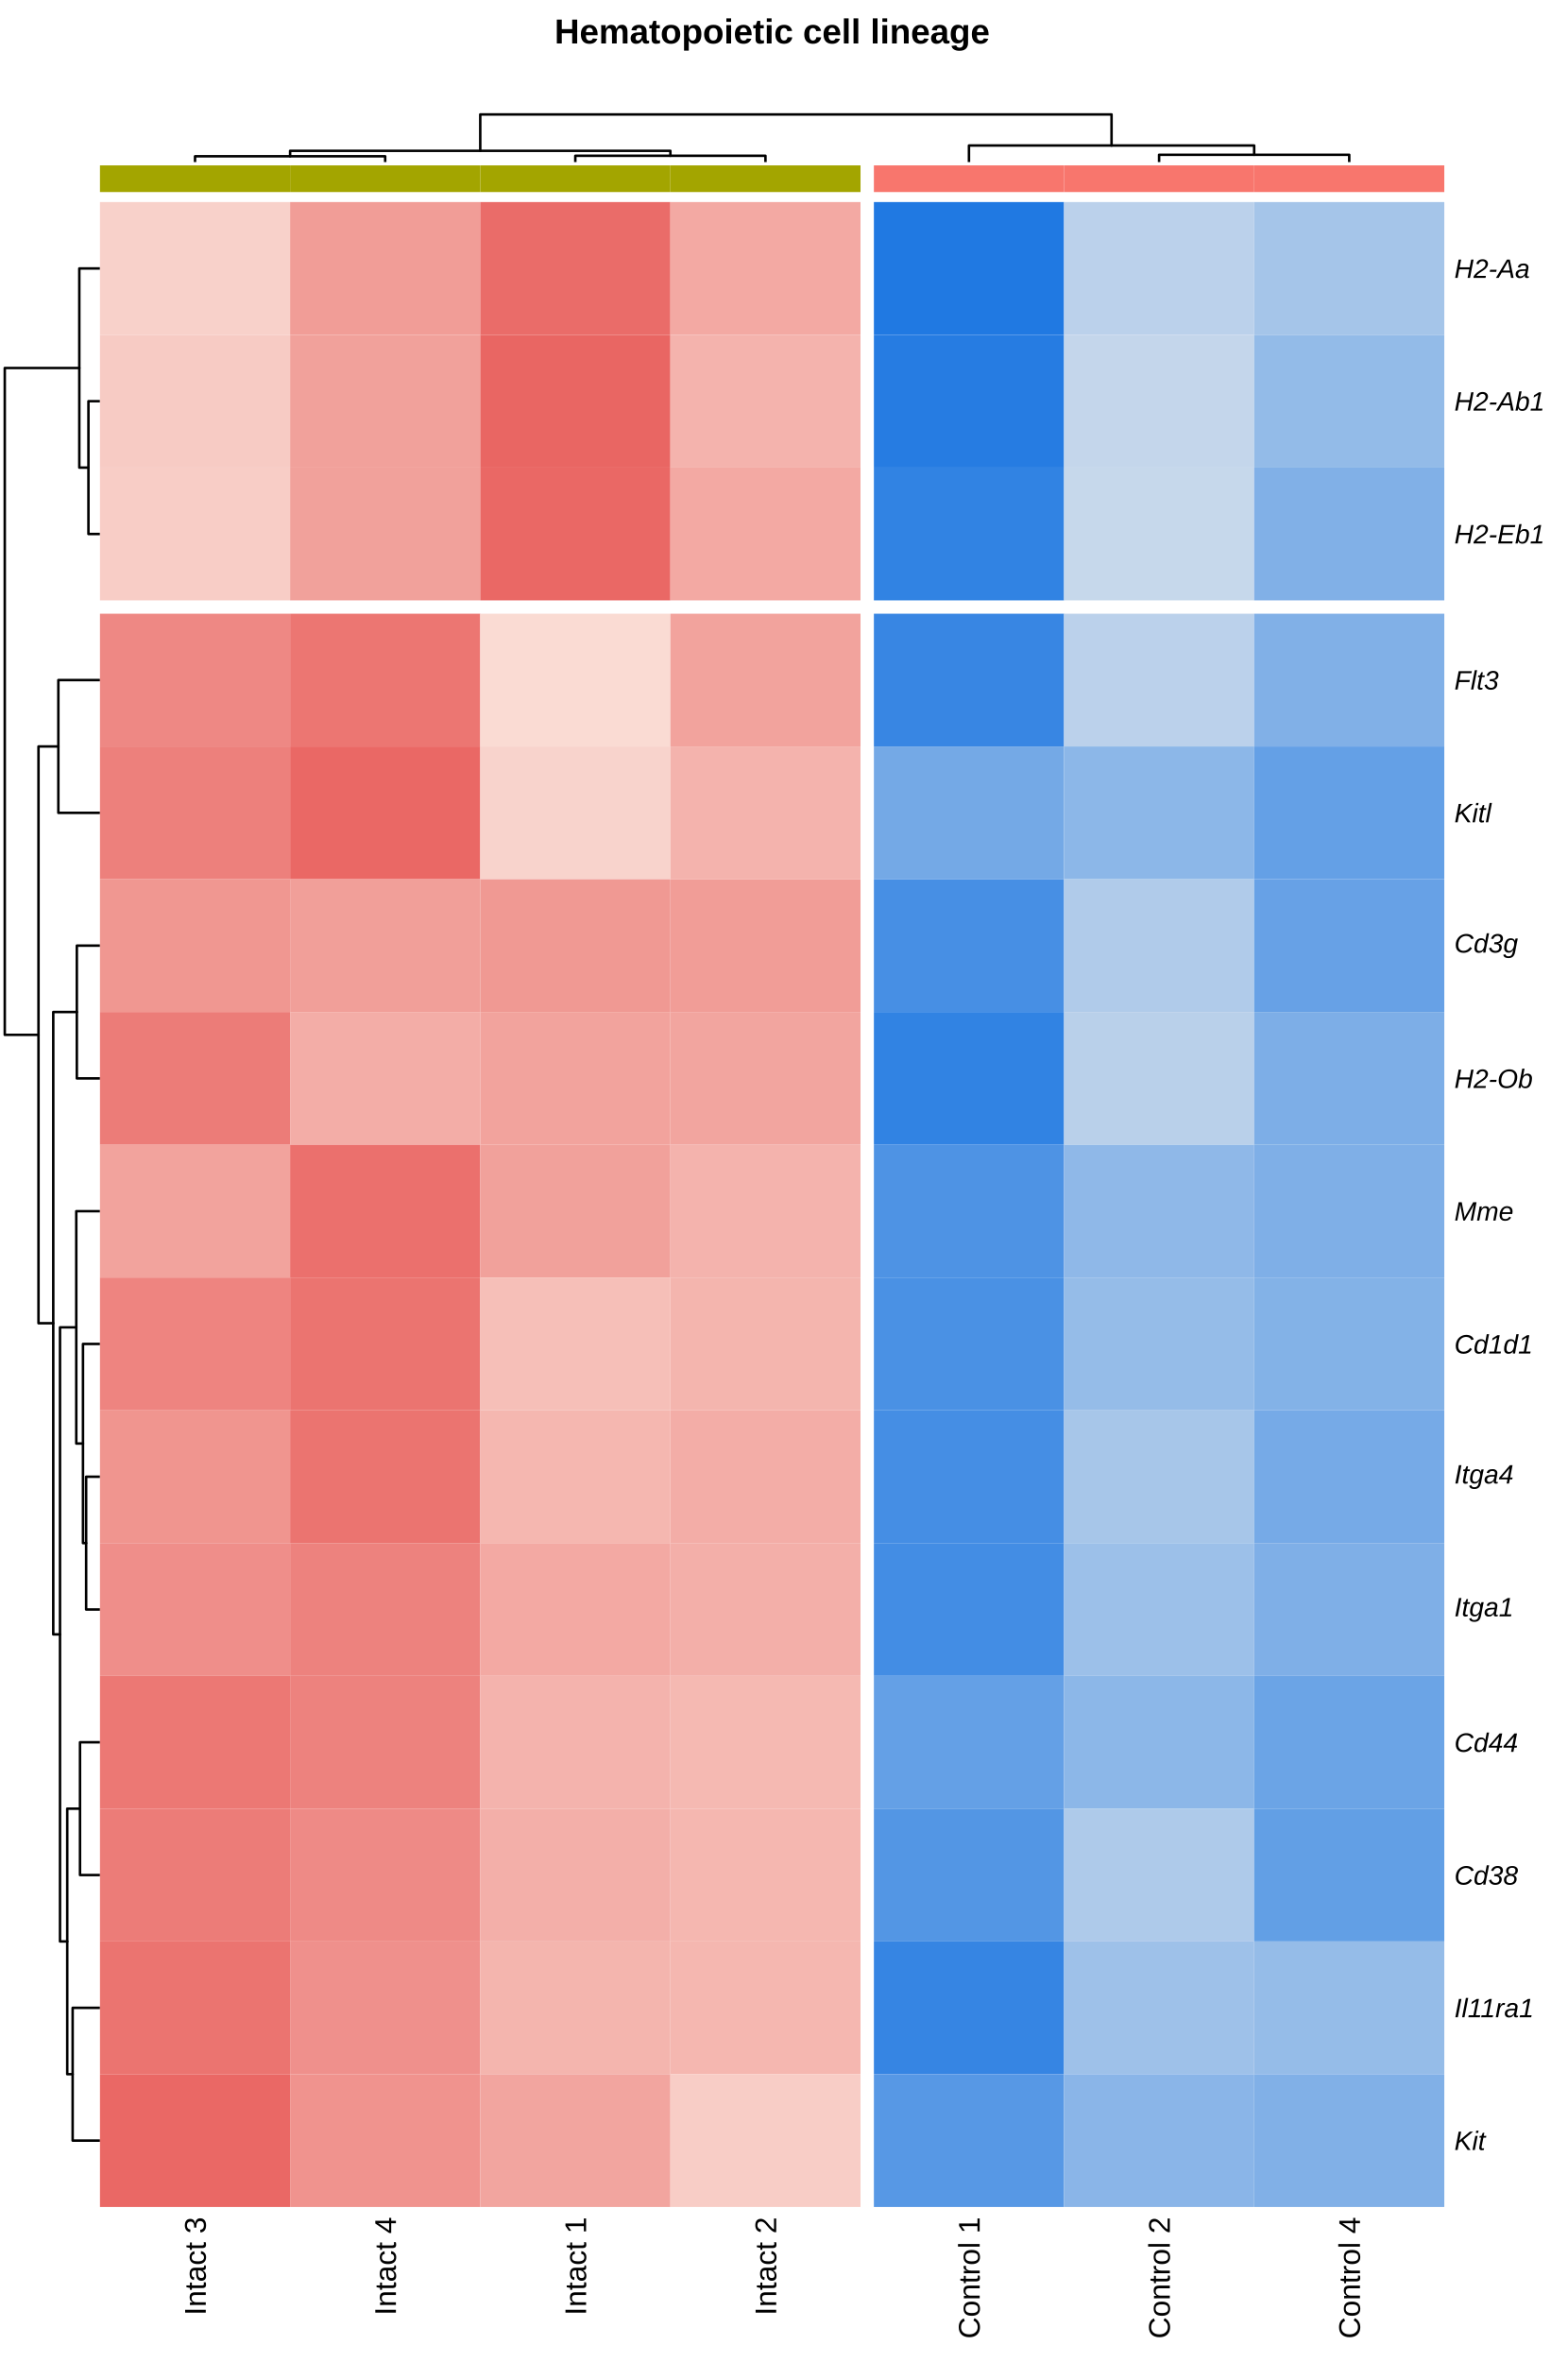
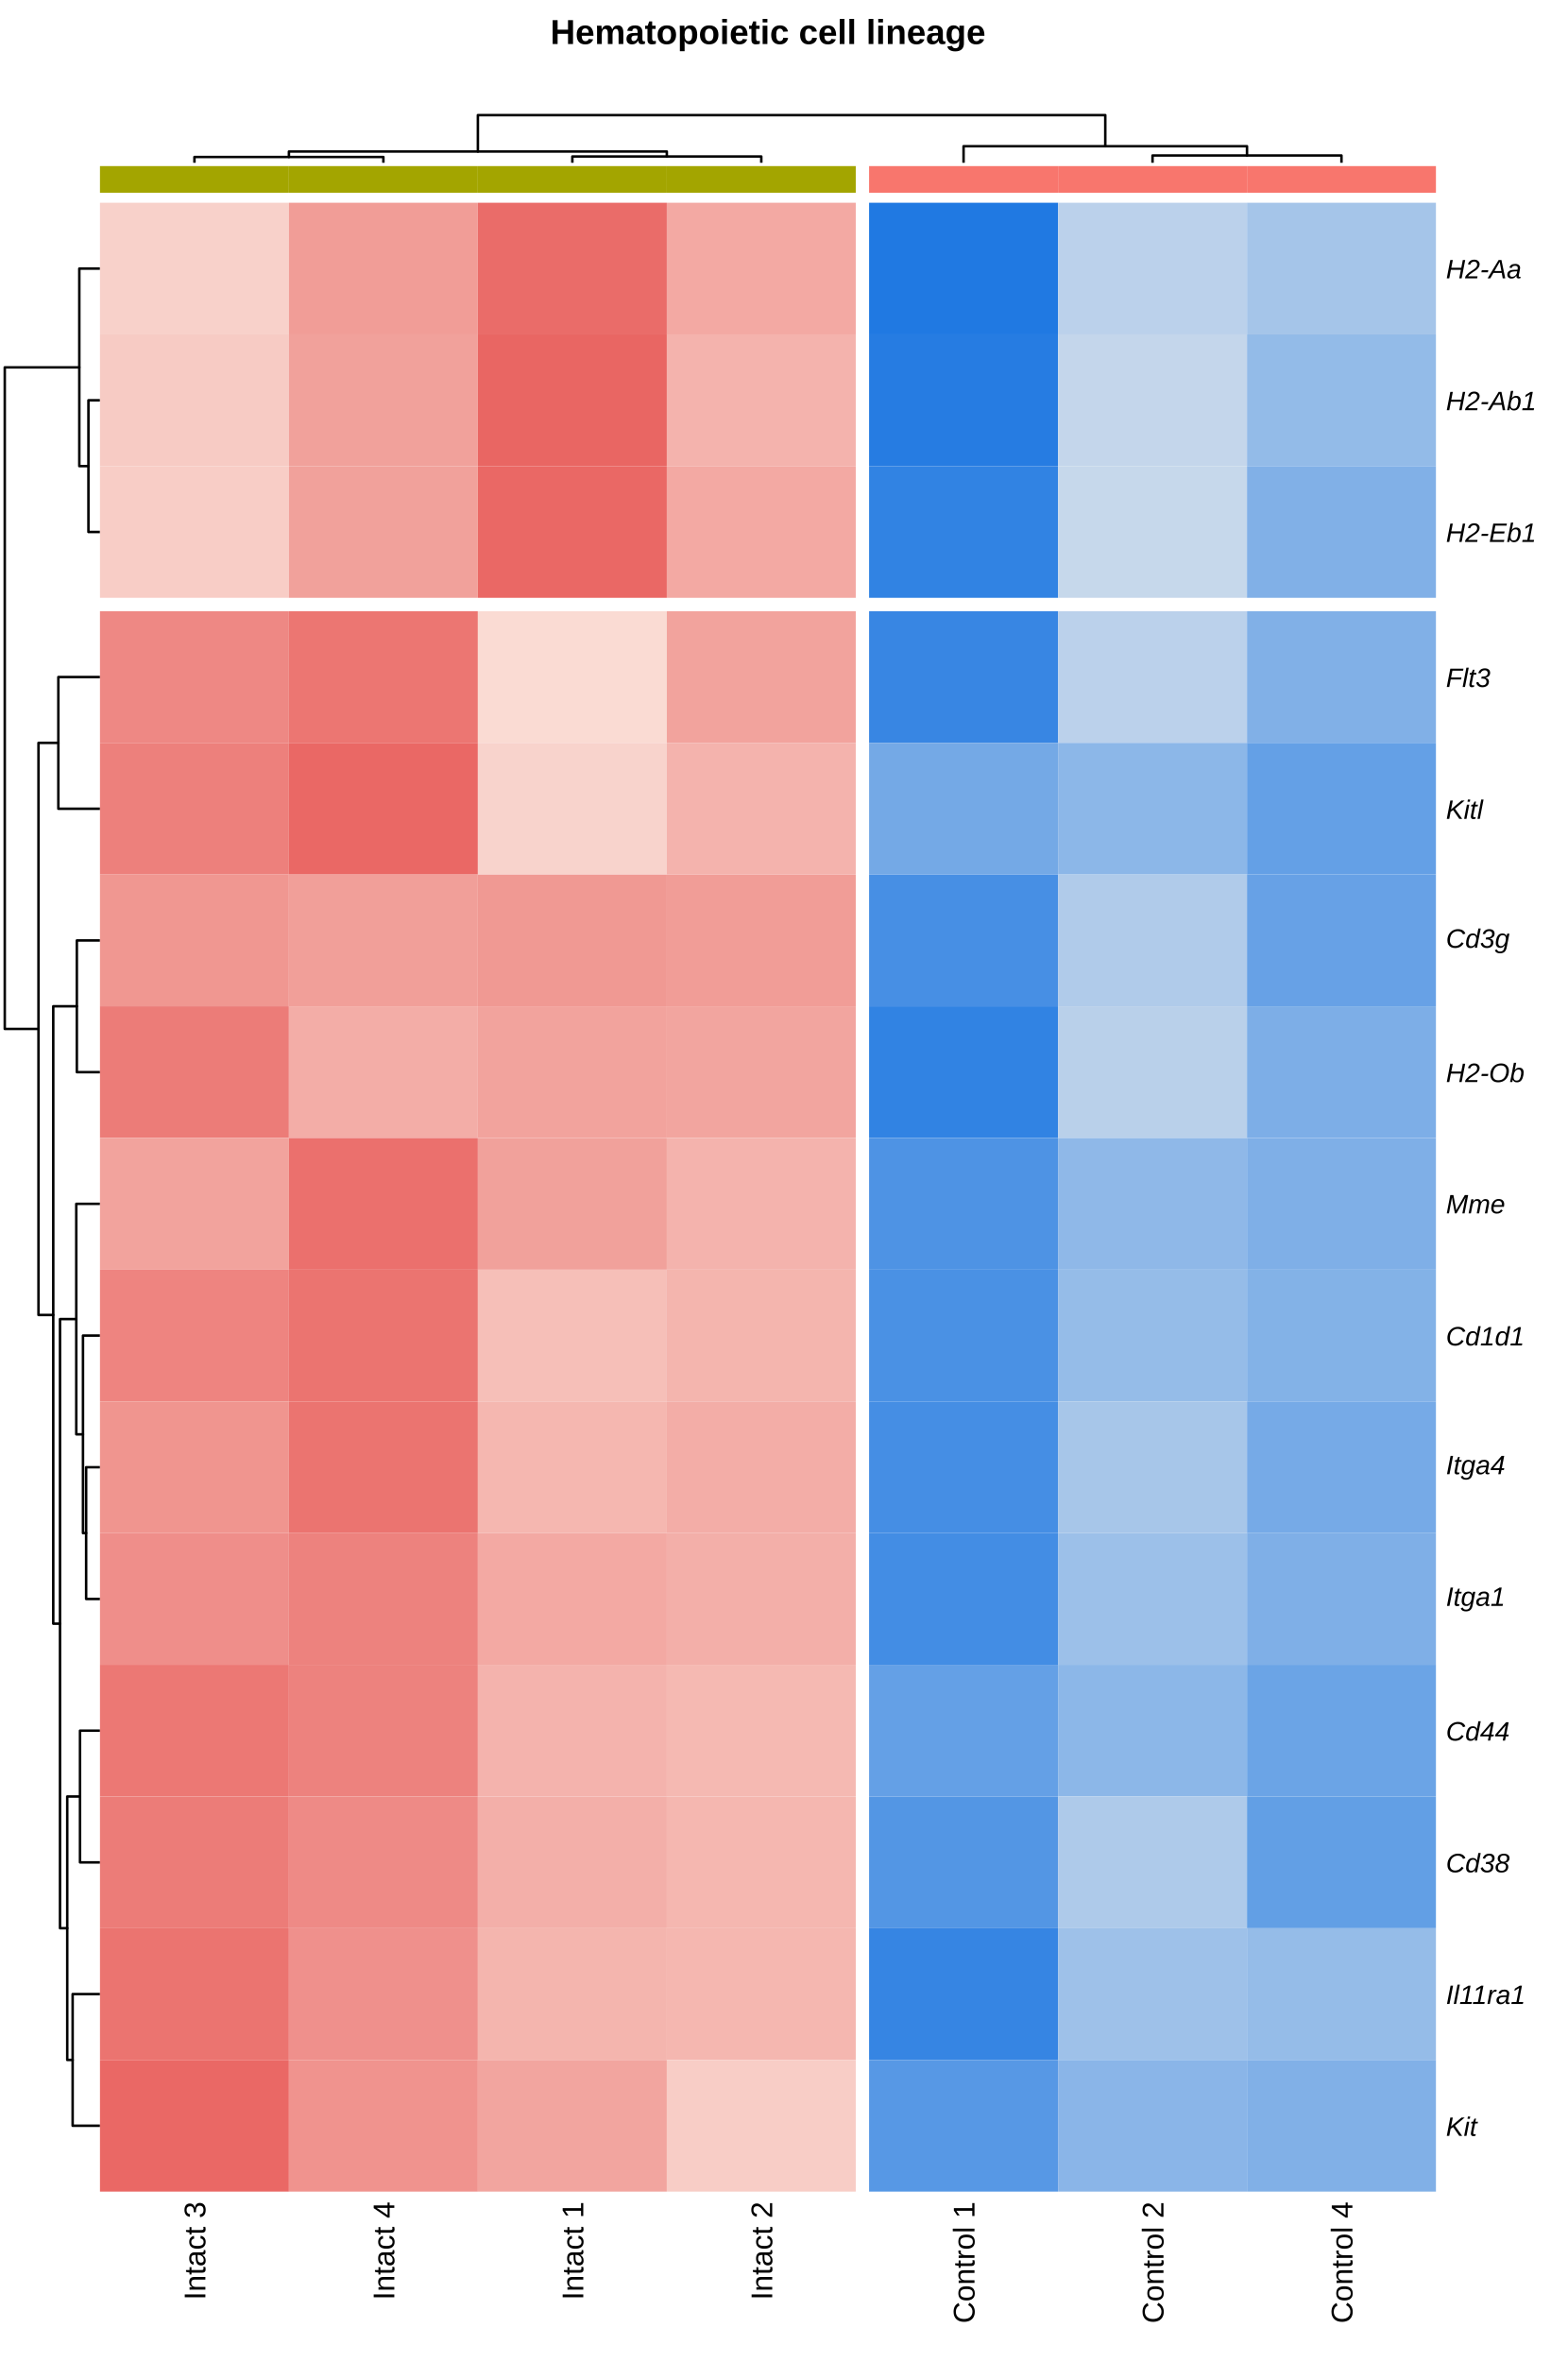
<svg xmlns="http://www.w3.org/2000/svg" class="svglite" width="470.55pt" height="708.66pt" viewBox="0 0 470.55 708.66">
  <defs>
    <style type="text/css">
    .svglite line, .svglite polyline, .svglite polygon, .svglite path, .svglite rect, .svglite circle {
      fill: none;
      stroke: #000000;
      stroke-linecap: round;
      stroke-linejoin: round;
      stroke-miterlimit: 10.00;
    }
    .svglite text {
      white-space: pre;
    }
  </style>
  </defs>
  <rect width="100%" height="100%" style="stroke: none; fill: none;" />
  <defs>
    <clipPath id="cpMC4wMHw0NzAuNTV8MC4wMHw3MDguNjY=">
      <rect x="0.00" y="0.00" width="470.55" height="708.66" />
    </clipPath>
  </defs>
  <g clip-path="url(#cpMC4wMHw0NzAuNTV8MC4wMHw3MDguNjY=)">
-     <text x="231.71" y="13.04" text-anchor="middle" style="font-size: 10.40px; font-weight: bold; font-family: &quot;Arial&quot;;" textLength="130.51px" lengthAdjust="spacingAndGlyphs">Hematopoietic cell lineage</text>
-     <text x="231.71" y="28.02" text-anchor="middle" style="font-size: 10.40px; font-weight: bold; font-family: &quot;Arial&quot;;" textLength="0.00px" lengthAdjust="spacingAndGlyphs" />
+     <text x="230.46" y="13.21" text-anchor="middle" style="font-size: 10.40px; font-weight: bold; font-family: &quot;Arimo&quot;;" textLength="156.20px" lengthAdjust="spacingAndGlyphs">Hematopoietic cell lineage</text>
+     <text x="230.46" y="28.19" text-anchor="middle" style="font-size: 10.40px; font-weight: bold; font-family: &quot;Arimo&quot;;" textLength="0.00px" lengthAdjust="spacingAndGlyphs" />
  </g>
  <defs>
-     <clipPath id="cpMzAuMDB8NDMzLjQzfDMzLjYyfDQ4LjYy">
-       <rect x="30.00" y="33.62" width="403.43" height="15.00" />
+     <clipPath id="cpMzAuMDB8NDMwLjkyfDMzLjgzfDQ4Ljgz">
+       <rect x="30.00" y="33.83" width="400.92" height="15.00" />
    </clipPath>
  </defs>
-   <g clip-path="url(#cpMzAuMDB8NDMzLjQzfDMzLjYyfDQ4LjYy)">
-     <polyline points="58.53,48.62 58.53,46.89 115.59,46.89 115.59,48.62 " style="stroke-width: 0.75;" />
-     <polyline points="172.65,48.62 172.65,46.74 229.71,46.74 229.71,48.62 " style="stroke-width: 0.75;" />
-     <polyline points="347.84,48.62 347.84,46.44 404.90,46.44 404.90,48.62 " style="stroke-width: 0.75;" />
-     <polyline points="87.06,46.89 87.06,45.25 201.18,45.25 201.18,46.74 " style="stroke-width: 0.75;" />
-     <polyline points="290.78,48.62 290.78,43.66 376.37,43.66 376.37,46.44 " style="stroke-width: 0.75;" />
-     <polyline points="144.12,45.25 144.12,34.33 333.57,34.33 333.57,43.66 " style="stroke-width: 0.75;" />
+   <g clip-path="url(#cpMzAuMDB8NDMwLjkyfDMzLjgzfDQ4Ljgz)">
+     <polyline points="58.35,48.83 58.35,47.10 115.05,47.10 115.05,48.83 " style="stroke-width: 0.75;" />
+     <polyline points="171.76,48.83 171.76,46.95 228.46,46.95 228.46,48.83 " style="stroke-width: 0.75;" />
+     <polyline points="345.87,48.83 345.87,46.65 402.57,46.65 402.57,48.83 " style="stroke-width: 0.75;" />
+     <polyline points="86.70,47.10 86.70,45.46 200.11,45.46 200.11,46.95 " style="stroke-width: 0.75;" />
+     <polyline points="289.16,48.83 289.16,43.87 374.22,43.87 374.22,46.65 " style="stroke-width: 0.75;" />
+     <polyline points="143.41,45.46 143.41,34.54 331.69,34.54 331.69,43.87 " style="stroke-width: 0.75;" />
  </g>
  <g clip-path="url(#cpMC4wMHw0NzAuNTV8MC4wMHw3MDguNjY=)">
</g>
  <defs>
-     <clipPath id="cpMC4wMHwzMC4wMHw2MC42Mnw2NjIuMTU=">
-       <rect x="0.00" y="60.62" width="30.00" height="601.53" />
+     <clipPath id="cpMC4wMHwzMC4wMHw2MC44M3w2NTcuNTQ=">
+       <rect x="0" y="60.83" width="30.00" height="596.72" />
    </clipPath>
  </defs>
-   <g clip-path="url(#cpMC4wMHwzMC4wMHw2MC42Mnw2NjIuMTU=)">
-     <polyline points="30.00,120.37 26.54,120.37 26.54,160.21 30.00,160.21 " style="stroke-width: 0.75;" />
-     <polyline points="30.00,443.06 25.85,443.06 25.85,482.89 30.00,482.89 " style="stroke-width: 0.75;" />
-     <polyline points="30.00,403.22 24.90,403.22 24.90,462.97 25.85,462.97 " style="stroke-width: 0.75;" />
-     <polyline points="30.00,522.73 24.01,522.73 24.01,562.56 30.00,562.56 " style="stroke-width: 0.75;" />
-     <polyline points="30.00,80.54 23.80,80.54 23.80,140.29 26.54,140.29 " style="stroke-width: 0.75;" />
-     <polyline points="30.00,283.71 23.06,283.71 23.06,323.55 30.00,323.55 " style="stroke-width: 0.75;" />
-     <polyline points="30.00,363.39 22.89,363.39 22.89,433.10 24.90,433.10 " style="stroke-width: 0.75;" />
-     <polyline points="30.00,602.40 21.80,602.40 21.80,642.23 30.00,642.23 " style="stroke-width: 0.75;" />
-     <polyline points="24.01,542.64 20.18,542.64 20.18,622.31 21.80,622.31 " style="stroke-width: 0.75;" />
-     <polyline points="22.89,398.24 18.01,398.24 18.01,582.48 20.18,582.48 " style="stroke-width: 0.75;" />
-     <polyline points="30.00,204.04 17.51,204.04 17.51,243.88 30.00,243.88 " style="stroke-width: 0.75;" />
-     <polyline points="23.06,303.63 15.98,303.63 15.98,490.36 18.01,490.36 " style="stroke-width: 0.75;" />
-     <polyline points="17.51,223.96 11.55,223.96 11.55,397.00 15.98,397.00 " style="stroke-width: 0.75;" />
-     <polyline points="23.80,110.41 1.43,110.41 1.43,310.48 11.55,310.48 " style="stroke-width: 0.75;" />
+   <g clip-path="url(#cpMC4wMHwzMC4wMHw2MC44M3w2NTcuNTQ=)">
+     <polyline points="30.00,120.10 26.54,120.10 26.54,159.61 30.00,159.61 " style="stroke-width: 0.75;" />
+     <polyline points="30.00,440.21 25.85,440.21 25.85,479.73 30.00,479.73 " style="stroke-width: 0.75;" />
+     <polyline points="30.00,400.70 24.90,400.70 24.90,459.97 25.85,459.97 " style="stroke-width: 0.75;" />
+     <polyline points="30.00,519.24 24.01,519.24 24.01,558.76 30.00,558.76 " style="stroke-width: 0.75;" />
+     <polyline points="30.00,80.58 23.80,80.58 23.80,139.85 26.54,139.85 " style="stroke-width: 0.75;" />
+     <polyline points="30.00,282.16 23.06,282.16 23.06,321.67 30.00,321.67 " style="stroke-width: 0.75;" />
+     <polyline points="30.00,361.18 22.89,361.18 22.89,430.33 24.90,430.33 " style="stroke-width: 0.75;" />
+     <polyline points="30.00,598.27 21.80,598.27 21.80,637.78 30.00,637.78 " style="stroke-width: 0.75;" />
+     <polyline points="24.01,539.00 20.18,539.00 20.18,618.03 21.80,618.03 " style="stroke-width: 0.75;" />
+     <polyline points="22.89,395.76 18.01,395.76 18.01,578.51 20.18,578.51 " style="stroke-width: 0.75;" />
+     <polyline points="30.00,203.13 17.51,203.13 17.51,242.64 30.00,242.64 " style="stroke-width: 0.75;" />
+     <polyline points="23.06,301.91 15.98,301.91 15.98,487.14 18.01,487.14 " style="stroke-width: 0.75;" />
+     <polyline points="17.51,222.88 11.55,222.88 11.55,394.52 15.98,394.52 " style="stroke-width: 0.75;" />
+     <polyline points="23.80,110.22 1.43,110.22 1.43,308.70 11.55,308.70 " style="stroke-width: 0.75;" />
  </g>
  <g clip-path="url(#cpMC4wMHw0NzAuNTV8MC4wMHw3MDguNjY=)">
-     <rect x="30.00" y="60.62" width="57.06" height="39.84" style="stroke-width: 0.75; stroke: none; fill: #F8D1CA;" />
-     <rect x="30.00" y="100.46" width="57.06" height="39.84" style="stroke-width: 0.75; stroke: none; fill: #F7CBC4;" />
-     <rect x="30.00" y="140.29" width="57.06" height="39.84" style="stroke-width: 0.75; stroke: none; fill: #F8CDC6;" />
-     <rect x="30.00" y="184.13" width="57.06" height="39.84" style="stroke-width: 0.75; stroke: none; fill: #EE8884;" />
-     <rect x="30.00" y="223.96" width="57.06" height="39.84" style="stroke-width: 0.75; stroke: none; fill: #ED807C;" />
-     <rect x="30.00" y="263.80" width="57.06" height="39.84" style="stroke-width: 0.75; stroke: none; fill: #F09791;" />
-     <rect x="30.00" y="303.63" width="57.06" height="39.84" style="stroke-width: 0.75; stroke: none; fill: #EC7C78;" />
-     <rect x="30.00" y="343.47" width="57.06" height="39.84" style="stroke-width: 0.75; stroke: none; fill: #F2A39D;" />
-     <rect x="30.00" y="383.30" width="57.06" height="39.84" style="stroke-width: 0.75; stroke: none; fill: #EE8480;" />
-     <rect x="30.00" y="423.14" width="57.06" height="39.84" style="stroke-width: 0.75; stroke: none; fill: #F0958F;" />
-     <rect x="30.00" y="462.97" width="57.06" height="39.84" style="stroke-width: 0.75; stroke: none; fill: #EF8E8A;" />
-     <rect x="30.00" y="502.81" width="57.06" height="39.84" style="stroke-width: 0.75; stroke: none; fill: #EC7874;" />
-     <rect x="30.00" y="542.64" width="57.06" height="39.84" style="stroke-width: 0.75; stroke: none; fill: #EC7C78;" />
-     <rect x="30.00" y="582.48" width="57.06" height="39.84" style="stroke-width: 0.75; stroke: none; fill: #EB7470;" />
-     <rect x="30.00" y="622.31" width="57.06" height="39.84" style="stroke-width: 0.75; stroke: none; fill: #EA6865;" />
-     <rect x="87.06" y="60.62" width="57.06" height="39.84" style="stroke-width: 0.75; stroke: none; fill: #F19D97;" />
-     <rect x="87.06" y="100.46" width="57.06" height="39.84" style="stroke-width: 0.75; stroke: none; fill: #F1A19B;" />
-     <rect x="87.06" y="140.29" width="57.06" height="39.84" style="stroke-width: 0.75; stroke: none; fill: #F1A19B;" />
-     <rect x="87.06" y="184.13" width="57.06" height="39.84" style="stroke-width: 0.75; stroke: none; fill: #EC7672;" />
-     <rect x="87.06" y="223.96" width="57.06" height="39.84" style="stroke-width: 0.75; stroke: none; fill: #EA6865;" />
-     <rect x="87.06" y="263.80" width="57.06" height="39.84" style="stroke-width: 0.75; stroke: none; fill: #F19F99;" />
-     <rect x="87.06" y="303.63" width="57.06" height="39.84" style="stroke-width: 0.75; stroke: none; fill: #F3ADA7;" />
-     <rect x="87.06" y="343.47" width="57.06" height="39.84" style="stroke-width: 0.75; stroke: none; fill: #EB706D;" />
-     <rect x="87.06" y="383.30" width="57.06" height="39.84" style="stroke-width: 0.75; stroke: none; fill: #EB7470;" />
-     <rect x="87.06" y="423.14" width="57.06" height="39.84" style="stroke-width: 0.75; stroke: none; fill: #EB7470;" />
-     <rect x="87.06" y="462.97" width="57.06" height="39.84" style="stroke-width: 0.75; stroke: none; fill: #ED827E;" />
-     <rect x="87.06" y="502.81" width="57.06" height="39.84" style="stroke-width: 0.75; stroke: none; fill: #ED827E;" />
-     <rect x="87.06" y="542.64" width="57.06" height="39.84" style="stroke-width: 0.75; stroke: none; fill: #EE8A86;" />
-     <rect x="87.06" y="582.48" width="57.06" height="39.84" style="stroke-width: 0.75; stroke: none; fill: #EF908C;" />
-     <rect x="87.06" y="622.31" width="57.06" height="39.84" style="stroke-width: 0.75; stroke: none; fill: #F0938E;" />
-     <rect x="144.12" y="60.62" width="57.06" height="39.84" style="stroke-width: 0.75; stroke: none; fill: #EA6C69;" />
-     <rect x="144.12" y="100.46" width="57.06" height="39.84" style="stroke-width: 0.75; stroke: none; fill: #E96663;" />
-     <rect x="144.12" y="140.29" width="57.06" height="39.84" style="stroke-width: 0.75; stroke: none; fill: #EA6865;" />
-     <rect x="144.12" y="184.13" width="57.06" height="39.84" style="stroke-width: 0.75; stroke: none; fill: #FADBD3;" />
-     <rect x="144.12" y="223.96" width="57.06" height="39.84" style="stroke-width: 0.75; stroke: none; fill: #F8D3CC;" />
-     <rect x="144.12" y="263.80" width="57.06" height="39.84" style="stroke-width: 0.75; stroke: none; fill: #F09993;" />
-     <rect x="144.12" y="303.63" width="57.06" height="39.84" style="stroke-width: 0.75; stroke: none; fill: #F2A39D;" />
-     <rect x="144.12" y="343.47" width="57.06" height="39.84" style="stroke-width: 0.75; stroke: none; fill: #F1A19B;" />
-     <rect x="144.12" y="383.30" width="57.06" height="39.84" style="stroke-width: 0.75; stroke: none; fill: #F6BFB8;" />
-     <rect x="144.12" y="423.14" width="57.06" height="39.84" style="stroke-width: 0.75; stroke: none; fill: #F5B7B0;" />
-     <rect x="144.12" y="462.97" width="57.06" height="39.84" style="stroke-width: 0.75; stroke: none; fill: #F3A9A3;" />
-     <rect x="144.12" y="502.81" width="57.06" height="39.84" style="stroke-width: 0.75; stroke: none; fill: #F4B3AD;" />
-     <rect x="144.12" y="542.64" width="57.06" height="39.84" style="stroke-width: 0.75; stroke: none; fill: #F3AFA9;" />
-     <rect x="144.12" y="582.48" width="57.06" height="39.84" style="stroke-width: 0.75; stroke: none; fill: #F4B5AE;" />
-     <rect x="144.12" y="622.31" width="57.06" height="39.84" style="stroke-width: 0.75; stroke: none; fill: #F2A59F;" />
-     <rect x="201.18" y="60.62" width="57.06" height="39.84" style="stroke-width: 0.75; stroke: none; fill: #F3A9A3;" />
-     <rect x="201.18" y="100.46" width="57.06" height="39.84" style="stroke-width: 0.75; stroke: none; fill: #F4B3AD;" />
-     <rect x="201.18" y="140.29" width="57.06" height="39.84" style="stroke-width: 0.75; stroke: none; fill: #F3A9A3;" />
-     <rect x="201.18" y="184.13" width="57.06" height="39.84" style="stroke-width: 0.75; stroke: none; fill: #F2A39D;" />
-     <rect x="201.18" y="223.96" width="57.06" height="39.84" style="stroke-width: 0.75; stroke: none; fill: #F4B3AD;" />
-     <rect x="201.18" y="263.80" width="57.06" height="39.84" style="stroke-width: 0.75; stroke: none; fill: #F19D97;" />
-     <rect x="201.18" y="303.63" width="57.06" height="39.84" style="stroke-width: 0.75; stroke: none; fill: #F2A59F;" />
-     <rect x="201.18" y="343.47" width="57.06" height="39.84" style="stroke-width: 0.75; stroke: none; fill: #F4B3AD;" />
-     <rect x="201.18" y="383.30" width="57.06" height="39.84" style="stroke-width: 0.75; stroke: none; fill: #F4B5AE;" />
-     <rect x="201.18" y="423.14" width="57.06" height="39.84" style="stroke-width: 0.75; stroke: none; fill: #F3ADA7;" />
-     <rect x="201.18" y="462.97" width="57.06" height="39.84" style="stroke-width: 0.75; stroke: none; fill: #F3AFA9;" />
-     <rect x="201.18" y="502.81" width="57.06" height="39.84" style="stroke-width: 0.75; stroke: none; fill: #F5B9B2;" />
-     <rect x="201.18" y="542.64" width="57.06" height="39.84" style="stroke-width: 0.75; stroke: none; fill: #F5B7B0;" />
-     <rect x="201.18" y="582.48" width="57.06" height="39.84" style="stroke-width: 0.75; stroke: none; fill: #F5B7B0;" />
-     <rect x="201.18" y="622.31" width="57.06" height="39.84" style="stroke-width: 0.75; stroke: none; fill: #F8CDC6;" />
-     <rect x="262.25" y="60.62" width="57.06" height="39.84" style="stroke-width: 0.75; stroke: none; fill: #2079E2;" />
-     <rect x="262.25" y="100.46" width="57.06" height="39.84" style="stroke-width: 0.75; stroke: none; fill: #267CE2;" />
-     <rect x="262.25" y="140.29" width="57.06" height="39.84" style="stroke-width: 0.75; stroke: none; fill: #3183E3;" />
-     <rect x="262.25" y="184.13" width="57.06" height="39.84" style="stroke-width: 0.75; stroke: none; fill: #3886E3;" />
-     <rect x="262.25" y="223.96" width="57.06" height="39.84" style="stroke-width: 0.75; stroke: none; fill: #74A9E6;" />
-     <rect x="262.25" y="263.80" width="57.06" height="39.84" style="stroke-width: 0.75; stroke: none; fill: #478FE4;" />
-     <rect x="262.25" y="303.63" width="57.06" height="39.84" style="stroke-width: 0.75; stroke: none; fill: #3183E3;" />
-     <rect x="262.25" y="343.47" width="57.06" height="39.84" style="stroke-width: 0.75; stroke: none; fill: #4E93E4;" />
-     <rect x="262.25" y="383.30" width="57.06" height="39.84" style="stroke-width: 0.75; stroke: none; fill: #4A91E4;" />
-     <rect x="262.25" y="423.14" width="57.06" height="39.84" style="stroke-width: 0.75; stroke: none; fill: #458EE4;" />
-     <rect x="262.25" y="462.97" width="57.06" height="39.84" style="stroke-width: 0.75; stroke: none; fill: #438DE4;" />
-     <rect x="262.25" y="502.81" width="57.06" height="39.84" style="stroke-width: 0.75; stroke: none; fill: #64A0E6;" />
-     <rect x="262.25" y="542.64" width="57.06" height="39.84" style="stroke-width: 0.75; stroke: none; fill: #5396E4;" />
-     <rect x="262.25" y="582.48" width="57.06" height="39.84" style="stroke-width: 0.75; stroke: none; fill: #3685E3;" />
-     <rect x="262.25" y="622.31" width="57.06" height="39.84" style="stroke-width: 0.75; stroke: none; fill: #5798E5;" />
-     <rect x="319.31" y="60.62" width="57.06" height="39.84" style="stroke-width: 0.75; stroke: none; fill: #BBD1EB;" />
-     <rect x="319.31" y="100.46" width="57.06" height="39.84" style="stroke-width: 0.75; stroke: none; fill: #C4D6EB;" />
-     <rect x="319.31" y="140.29" width="57.06" height="39.84" style="stroke-width: 0.75; stroke: none; fill: #C6D8EB;" />
-     <rect x="319.31" y="184.13" width="57.06" height="39.84" style="stroke-width: 0.75; stroke: none; fill: #BBD1EB;" />
-     <rect x="319.31" y="223.96" width="57.06" height="39.84" style="stroke-width: 0.75; stroke: none; fill: #8CB7E8;" />
-     <rect x="319.31" y="263.80" width="57.06" height="39.84" style="stroke-width: 0.75; stroke: none; fill: #B0CBEA;" />
-     <rect x="319.31" y="303.63" width="57.06" height="39.84" style="stroke-width: 0.75; stroke: none; fill: #B9D0EA;" />
-     <rect x="319.31" y="343.47" width="57.06" height="39.84" style="stroke-width: 0.75; stroke: none; fill: #8FB8E8;" />
-     <rect x="319.31" y="383.30" width="57.06" height="39.84" style="stroke-width: 0.75; stroke: none; fill: #95BCE8;" />
-     <rect x="319.31" y="423.14" width="57.06" height="39.84" style="stroke-width: 0.75; stroke: none; fill: #A7C6E9;" />
-     <rect x="319.31" y="462.97" width="57.06" height="39.84" style="stroke-width: 0.75; stroke: none; fill: #9CC0E9;" />
-     <rect x="319.31" y="502.81" width="57.06" height="39.84" style="stroke-width: 0.75; stroke: none; fill: #8CB7E8;" />
-     <rect x="319.31" y="542.64" width="57.06" height="39.84" style="stroke-width: 0.75; stroke: none; fill: #AECAEA;" />
-     <rect x="319.31" y="582.48" width="57.06" height="39.84" style="stroke-width: 0.75; stroke: none; fill: #9EC1E9;" />
-     <rect x="319.31" y="622.31" width="57.06" height="39.84" style="stroke-width: 0.75; stroke: none; fill: #8AB5E8;" />
-     <rect x="376.37" y="60.62" width="57.06" height="39.84" style="stroke-width: 0.75; stroke: none; fill: #A5C5E9;" />
-     <rect x="376.37" y="100.46" width="57.06" height="39.84" style="stroke-width: 0.75; stroke: none; fill: #93BBE8;" />
-     <rect x="376.37" y="140.29" width="57.06" height="39.84" style="stroke-width: 0.75; stroke: none; fill: #81B0E7;" />
-     <rect x="376.37" y="184.13" width="57.06" height="39.84" style="stroke-width: 0.75; stroke: none; fill: #81B0E7;" />
-     <rect x="376.37" y="223.96" width="57.06" height="39.84" style="stroke-width: 0.75; stroke: none; fill: #64A0E6;" />
-     <rect x="376.37" y="263.80" width="57.06" height="39.84" style="stroke-width: 0.75; stroke: none; fill: #67A1E6;" />
-     <rect x="376.37" y="303.63" width="57.06" height="39.84" style="stroke-width: 0.75; stroke: none; fill: #7DAEE7;" />
-     <rect x="376.37" y="343.47" width="57.06" height="39.84" style="stroke-width: 0.75; stroke: none; fill: #7FAFE7;" />
-     <rect x="376.37" y="383.30" width="57.06" height="39.84" style="stroke-width: 0.75; stroke: none; fill: #83B2E7;" />
-     <rect x="376.37" y="423.14" width="57.06" height="39.84" style="stroke-width: 0.75; stroke: none; fill: #76AAE7;" />
-     <rect x="376.37" y="462.97" width="57.06" height="39.84" style="stroke-width: 0.75; stroke: none; fill: #7FAFE7;" />
-     <rect x="376.37" y="502.81" width="57.06" height="39.84" style="stroke-width: 0.75; stroke: none; fill: #6BA4E6;" />
-     <rect x="376.37" y="542.64" width="57.06" height="39.84" style="stroke-width: 0.75; stroke: none; fill: #629FE5;" />
-     <rect x="376.37" y="582.48" width="57.06" height="39.84" style="stroke-width: 0.75; stroke: none; fill: #95BCE8;" />
-     <rect x="376.37" y="622.31" width="57.06" height="39.84" style="stroke-width: 0.75; stroke: none; fill: #81B0E7;" />
-     <text transform="translate(61.75,665.15) rotate(-90)" text-anchor="end" style="font-size: 9.00px; font-family: &quot;Arial&quot;;" textLength="29.51px" lengthAdjust="spacingAndGlyphs">Intact 3</text>
-     <text transform="translate(118.81,665.15) rotate(-90)" text-anchor="end" style="font-size: 9.00px; font-family: &quot;Arial&quot;;" textLength="29.51px" lengthAdjust="spacingAndGlyphs">Intact 4</text>
-     <text transform="translate(175.88,665.15) rotate(-90)" text-anchor="end" style="font-size: 9.00px; font-family: &quot;Arial&quot;;" textLength="29.51px" lengthAdjust="spacingAndGlyphs">Intact 1</text>
-     <text transform="translate(232.94,665.15) rotate(-90)" text-anchor="end" style="font-size: 9.00px; font-family: &quot;Arial&quot;;" textLength="29.51px" lengthAdjust="spacingAndGlyphs">Intact 2</text>
-     <text transform="translate(294.00,665.15) rotate(-90)" text-anchor="end" style="font-size: 9.00px; font-family: &quot;Arial&quot;;" textLength="36.51px" lengthAdjust="spacingAndGlyphs">Control 1</text>
-     <text transform="translate(351.06,665.15) rotate(-90)" text-anchor="end" style="font-size: 9.00px; font-family: &quot;Arial&quot;;" textLength="36.51px" lengthAdjust="spacingAndGlyphs">Control 2</text>
-     <text transform="translate(408.12,665.15) rotate(-90)" text-anchor="end" style="font-size: 9.00px; font-family: &quot;Arial&quot;;" textLength="36.51px" lengthAdjust="spacingAndGlyphs">Control 4</text>
-     <text x="436.43" y="83.37" style="font-size: 8.00px; font-style: italic; font-family: &quot;Arial&quot;;" textLength="22.67px" lengthAdjust="spacingAndGlyphs">H2-Aa</text>
-     <text x="436.43" y="123.20" style="font-size: 8.00px; font-style: italic; font-family: &quot;Arial&quot;;" textLength="27.12px" lengthAdjust="spacingAndGlyphs">H2-Ab1</text>
-     <text x="436.43" y="163.04" style="font-size: 8.00px; font-style: italic; font-family: &quot;Arial&quot;;" textLength="27.12px" lengthAdjust="spacingAndGlyphs">H2-Eb1</text>
-     <text x="436.43" y="206.87" style="font-size: 8.00px; font-style: italic; font-family: &quot;Arial&quot;;" textLength="13.34px" lengthAdjust="spacingAndGlyphs">Flt3</text>
-     <text x="436.43" y="246.71" style="font-size: 8.00px; font-style: italic; font-family: &quot;Arial&quot;;" textLength="11.12px" lengthAdjust="spacingAndGlyphs">Kitl</text>
-     <text x="436.43" y="285.80" style="font-size: 8.00px; font-style: italic; font-family: &quot;Arial&quot;;" textLength="19.12px" lengthAdjust="spacingAndGlyphs">Cd3g</text>
-     <text x="436.43" y="326.42" style="font-size: 8.00px; font-style: italic; font-family: &quot;Arial&quot;;" textLength="23.56px" lengthAdjust="spacingAndGlyphs">H2-Ob</text>
-     <text x="436.43" y="366.20" style="font-size: 8.00px; font-style: italic; font-family: &quot;Arial&quot;;" textLength="17.77px" lengthAdjust="spacingAndGlyphs">Mme</text>
-     <text x="436.43" y="406.09" style="font-size: 8.00px; font-style: italic; font-family: &quot;Arial&quot;;" textLength="23.57px" lengthAdjust="spacingAndGlyphs">Cd1d1</text>
-     <text x="436.43" y="445.09" style="font-size: 8.00px; font-style: italic; font-family: &quot;Arial&quot;;" textLength="17.80px" lengthAdjust="spacingAndGlyphs">Itga4</text>
-     <text x="436.43" y="484.94" style="font-size: 8.00px; font-style: italic; font-family: &quot;Arial&quot;;" textLength="17.80px" lengthAdjust="spacingAndGlyphs">Itga1</text>
-     <text x="436.43" y="525.59" style="font-size: 8.00px; font-style: italic; font-family: &quot;Arial&quot;;" textLength="19.12px" lengthAdjust="spacingAndGlyphs">Cd44</text>
-     <text x="436.43" y="565.43" style="font-size: 8.00px; font-style: italic; font-family: &quot;Arial&quot;;" textLength="19.12px" lengthAdjust="spacingAndGlyphs">Cd38</text>
-     <text x="436.43" y="605.23" style="font-size: 8.00px; font-style: italic; font-family: &quot;Arial&quot;;" textLength="23.88px" lengthAdjust="spacingAndGlyphs">Il11ra1</text>
-     <text x="436.43" y="645.06" style="font-size: 8.00px; font-style: italic; font-family: &quot;Arial&quot;;" textLength="9.34px" lengthAdjust="spacingAndGlyphs">Kit</text>
-     <rect x="30.00" y="49.62" width="57.06" height="8.00" style="stroke-width: 0.75; stroke: none; fill: #A3A500;" />
-     <rect x="87.06" y="49.62" width="57.06" height="8.00" style="stroke-width: 0.75; stroke: none; fill: #A3A500;" />
-     <rect x="144.12" y="49.62" width="57.06" height="8.00" style="stroke-width: 0.75; stroke: none; fill: #A3A500;" />
-     <rect x="201.18" y="49.62" width="57.06" height="8.00" style="stroke-width: 0.75; stroke: none; fill: #A3A500;" />
-     <rect x="262.25" y="49.62" width="57.06" height="8.00" style="stroke-width: 0.75; stroke: none; fill: #F8766D;" />
-     <rect x="319.31" y="49.62" width="57.06" height="8.00" style="stroke-width: 0.75; stroke: none; fill: #F8766D;" />
-     <rect x="376.37" y="49.62" width="57.06" height="8.00" style="stroke-width: 0.75; stroke: none; fill: #F8766D;" />
+     <rect x="30.00" y="60.83" width="56.70" height="39.51" style="stroke-width: 0.75; stroke: none; fill: #F8D1CA;" />
+     <rect x="30.00" y="100.34" width="56.70" height="39.51" style="stroke-width: 0.75; stroke: none; fill: #F7CBC4;" />
+     <rect x="30.00" y="139.85" width="56.70" height="39.51" style="stroke-width: 0.75; stroke: none; fill: #F8CDC6;" />
+     <rect x="30.00" y="183.37" width="56.70" height="39.51" style="stroke-width: 0.75; stroke: none; fill: #EE8884;" />
+     <rect x="30.00" y="222.88" width="56.70" height="39.51" style="stroke-width: 0.75; stroke: none; fill: #ED807C;" />
+     <rect x="30.00" y="262.40" width="56.70" height="39.51" style="stroke-width: 0.75; stroke: none; fill: #F09791;" />
+     <rect x="30.00" y="301.91" width="56.70" height="39.51" style="stroke-width: 0.75; stroke: none; fill: #EC7C78;" />
+     <rect x="30.00" y="341.43" width="56.70" height="39.51" style="stroke-width: 0.75; stroke: none; fill: #F2A39D;" />
+     <rect x="30.00" y="380.94" width="56.70" height="39.51" style="stroke-width: 0.75; stroke: none; fill: #EE8480;" />
+     <rect x="30.00" y="420.46" width="56.70" height="39.51" style="stroke-width: 0.75; stroke: none; fill: #F0958F;" />
+     <rect x="30.00" y="459.97" width="56.70" height="39.51" style="stroke-width: 0.75; stroke: none; fill: #EF8E8A;" />
+     <rect x="30.00" y="499.48" width="56.70" height="39.51" style="stroke-width: 0.75; stroke: none; fill: #EC7874;" />
+     <rect x="30.00" y="539.00" width="56.70" height="39.51" style="stroke-width: 0.75; stroke: none; fill: #EC7C78;" />
+     <rect x="30.00" y="578.51" width="56.70" height="39.51" style="stroke-width: 0.75; stroke: none; fill: #EB7470;" />
+     <rect x="30.00" y="618.03" width="56.70" height="39.51" style="stroke-width: 0.75; stroke: none; fill: #EA6865;" />
+     <rect x="86.70" y="60.83" width="56.70" height="39.51" style="stroke-width: 0.75; stroke: none; fill: #F19D97;" />
+     <rect x="86.70" y="100.34" width="56.70" height="39.51" style="stroke-width: 0.75; stroke: none; fill: #F1A19B;" />
+     <rect x="86.70" y="139.85" width="56.70" height="39.51" style="stroke-width: 0.75; stroke: none; fill: #F1A19B;" />
+     <rect x="86.70" y="183.37" width="56.70" height="39.51" style="stroke-width: 0.75; stroke: none; fill: #EC7672;" />
+     <rect x="86.70" y="222.88" width="56.70" height="39.51" style="stroke-width: 0.75; stroke: none; fill: #EA6865;" />
+     <rect x="86.70" y="262.40" width="56.70" height="39.51" style="stroke-width: 0.75; stroke: none; fill: #F19F99;" />
+     <rect x="86.70" y="301.91" width="56.70" height="39.51" style="stroke-width: 0.75; stroke: none; fill: #F3ADA7;" />
+     <rect x="86.70" y="341.43" width="56.70" height="39.51" style="stroke-width: 0.75; stroke: none; fill: #EB706D;" />
+     <rect x="86.70" y="380.94" width="56.70" height="39.51" style="stroke-width: 0.75; stroke: none; fill: #EB7470;" />
+     <rect x="86.70" y="420.46" width="56.70" height="39.51" style="stroke-width: 0.75; stroke: none; fill: #EB7470;" />
+     <rect x="86.70" y="459.97" width="56.70" height="39.51" style="stroke-width: 0.75; stroke: none; fill: #ED827E;" />
+     <rect x="86.70" y="499.48" width="56.70" height="39.51" style="stroke-width: 0.75; stroke: none; fill: #ED827E;" />
+     <rect x="86.70" y="539.00" width="56.70" height="39.51" style="stroke-width: 0.75; stroke: none; fill: #EE8A86;" />
+     <rect x="86.70" y="578.51" width="56.70" height="39.51" style="stroke-width: 0.75; stroke: none; fill: #EF908C;" />
+     <rect x="86.70" y="618.03" width="56.70" height="39.51" style="stroke-width: 0.75; stroke: none; fill: #F0938E;" />
+     <rect x="143.41" y="60.83" width="56.70" height="39.51" style="stroke-width: 0.75; stroke: none; fill: #EA6C69;" />
+     <rect x="143.41" y="100.34" width="56.70" height="39.51" style="stroke-width: 0.75; stroke: none; fill: #E96663;" />
+     <rect x="143.41" y="139.85" width="56.70" height="39.51" style="stroke-width: 0.75; stroke: none; fill: #EA6865;" />
+     <rect x="143.41" y="183.37" width="56.70" height="39.51" style="stroke-width: 0.75; stroke: none; fill: #FADBD3;" />
+     <rect x="143.41" y="222.88" width="56.70" height="39.51" style="stroke-width: 0.75; stroke: none; fill: #F8D3CC;" />
+     <rect x="143.41" y="262.40" width="56.70" height="39.51" style="stroke-width: 0.75; stroke: none; fill: #F09993;" />
+     <rect x="143.41" y="301.91" width="56.70" height="39.51" style="stroke-width: 0.75; stroke: none; fill: #F2A39D;" />
+     <rect x="143.41" y="341.43" width="56.70" height="39.51" style="stroke-width: 0.75; stroke: none; fill: #F1A19B;" />
+     <rect x="143.41" y="380.94" width="56.70" height="39.51" style="stroke-width: 0.75; stroke: none; fill: #F6BFB8;" />
+     <rect x="143.41" y="420.46" width="56.70" height="39.51" style="stroke-width: 0.75; stroke: none; fill: #F5B7B0;" />
+     <rect x="143.41" y="459.97" width="56.70" height="39.51" style="stroke-width: 0.75; stroke: none; fill: #F3A9A3;" />
+     <rect x="143.41" y="499.48" width="56.70" height="39.51" style="stroke-width: 0.75; stroke: none; fill: #F4B3AD;" />
+     <rect x="143.41" y="539.00" width="56.70" height="39.51" style="stroke-width: 0.75; stroke: none; fill: #F3AFA9;" />
+     <rect x="143.41" y="578.51" width="56.70" height="39.51" style="stroke-width: 0.75; stroke: none; fill: #F4B5AE;" />
+     <rect x="143.41" y="618.03" width="56.70" height="39.51" style="stroke-width: 0.75; stroke: none; fill: #F2A59F;" />
+     <rect x="200.11" y="60.83" width="56.70" height="39.51" style="stroke-width: 0.75; stroke: none; fill: #F3A9A3;" />
+     <rect x="200.11" y="100.34" width="56.70" height="39.51" style="stroke-width: 0.75; stroke: none; fill: #F4B3AD;" />
+     <rect x="200.11" y="139.85" width="56.70" height="39.51" style="stroke-width: 0.75; stroke: none; fill: #F3A9A3;" />
+     <rect x="200.11" y="183.37" width="56.70" height="39.51" style="stroke-width: 0.75; stroke: none; fill: #F2A39D;" />
+     <rect x="200.11" y="222.88" width="56.70" height="39.51" style="stroke-width: 0.75; stroke: none; fill: #F4B3AD;" />
+     <rect x="200.11" y="262.40" width="56.70" height="39.51" style="stroke-width: 0.75; stroke: none; fill: #F19D97;" />
+     <rect x="200.11" y="301.91" width="56.70" height="39.51" style="stroke-width: 0.75; stroke: none; fill: #F2A59F;" />
+     <rect x="200.11" y="341.43" width="56.70" height="39.51" style="stroke-width: 0.75; stroke: none; fill: #F4B3AD;" />
+     <rect x="200.11" y="380.94" width="56.70" height="39.51" style="stroke-width: 0.75; stroke: none; fill: #F4B5AE;" />
+     <rect x="200.11" y="420.46" width="56.70" height="39.51" style="stroke-width: 0.75; stroke: none; fill: #F3ADA7;" />
+     <rect x="200.11" y="459.97" width="56.70" height="39.51" style="stroke-width: 0.75; stroke: none; fill: #F3AFA9;" />
+     <rect x="200.11" y="499.48" width="56.70" height="39.51" style="stroke-width: 0.75; stroke: none; fill: #F5B9B2;" />
+     <rect x="200.11" y="539.00" width="56.70" height="39.51" style="stroke-width: 0.75; stroke: none; fill: #F5B7B0;" />
+     <rect x="200.11" y="578.51" width="56.70" height="39.51" style="stroke-width: 0.75; stroke: none; fill: #F5B7B0;" />
+     <rect x="200.11" y="618.03" width="56.70" height="39.51" style="stroke-width: 0.75; stroke: none; fill: #F8CDC6;" />
+     <rect x="260.81" y="60.83" width="56.70" height="39.51" style="stroke-width: 0.75; stroke: none; fill: #2079E2;" />
+     <rect x="260.81" y="100.34" width="56.70" height="39.51" style="stroke-width: 0.75; stroke: none; fill: #267CE2;" />
+     <rect x="260.81" y="139.85" width="56.70" height="39.51" style="stroke-width: 0.75; stroke: none; fill: #3183E3;" />
+     <rect x="260.81" y="183.37" width="56.70" height="39.51" style="stroke-width: 0.75; stroke: none; fill: #3886E3;" />
+     <rect x="260.81" y="222.88" width="56.70" height="39.51" style="stroke-width: 0.75; stroke: none; fill: #74A9E6;" />
+     <rect x="260.81" y="262.40" width="56.70" height="39.51" style="stroke-width: 0.75; stroke: none; fill: #478FE4;" />
+     <rect x="260.81" y="301.91" width="56.70" height="39.51" style="stroke-width: 0.75; stroke: none; fill: #3183E3;" />
+     <rect x="260.81" y="341.43" width="56.70" height="39.51" style="stroke-width: 0.75; stroke: none; fill: #4E93E4;" />
+     <rect x="260.81" y="380.94" width="56.70" height="39.51" style="stroke-width: 0.75; stroke: none; fill: #4A91E4;" />
+     <rect x="260.81" y="420.46" width="56.70" height="39.51" style="stroke-width: 0.75; stroke: none; fill: #458EE4;" />
+     <rect x="260.81" y="459.97" width="56.70" height="39.51" style="stroke-width: 0.75; stroke: none; fill: #438DE4;" />
+     <rect x="260.81" y="499.48" width="56.70" height="39.51" style="stroke-width: 0.75; stroke: none; fill: #64A0E6;" />
+     <rect x="260.81" y="539.00" width="56.70" height="39.51" style="stroke-width: 0.75; stroke: none; fill: #5396E4;" />
+     <rect x="260.81" y="578.51" width="56.70" height="39.51" style="stroke-width: 0.75; stroke: none; fill: #3685E3;" />
+     <rect x="260.81" y="618.03" width="56.70" height="39.51" style="stroke-width: 0.75; stroke: none; fill: #5798E5;" />
+     <rect x="317.52" y="60.83" width="56.70" height="39.51" style="stroke-width: 0.75; stroke: none; fill: #BBD1EB;" />
+     <rect x="317.52" y="100.34" width="56.70" height="39.51" style="stroke-width: 0.75; stroke: none; fill: #C4D6EB;" />
+     <rect x="317.52" y="139.85" width="56.70" height="39.51" style="stroke-width: 0.75; stroke: none; fill: #C6D8EB;" />
+     <rect x="317.52" y="183.37" width="56.70" height="39.51" style="stroke-width: 0.75; stroke: none; fill: #BBD1EB;" />
+     <rect x="317.52" y="222.88" width="56.70" height="39.51" style="stroke-width: 0.75; stroke: none; fill: #8CB7E8;" />
+     <rect x="317.52" y="262.40" width="56.70" height="39.51" style="stroke-width: 0.75; stroke: none; fill: #B0CBEA;" />
+     <rect x="317.52" y="301.91" width="56.70" height="39.51" style="stroke-width: 0.75; stroke: none; fill: #B9D0EA;" />
+     <rect x="317.52" y="341.43" width="56.70" height="39.51" style="stroke-width: 0.75; stroke: none; fill: #8FB8E8;" />
+     <rect x="317.52" y="380.94" width="56.70" height="39.51" style="stroke-width: 0.75; stroke: none; fill: #95BCE8;" />
+     <rect x="317.52" y="420.46" width="56.70" height="39.51" style="stroke-width: 0.75; stroke: none; fill: #A7C6E9;" />
+     <rect x="317.52" y="459.97" width="56.70" height="39.51" style="stroke-width: 0.75; stroke: none; fill: #9CC0E9;" />
+     <rect x="317.52" y="499.48" width="56.70" height="39.51" style="stroke-width: 0.75; stroke: none; fill: #8CB7E8;" />
+     <rect x="317.52" y="539.00" width="56.70" height="39.51" style="stroke-width: 0.75; stroke: none; fill: #AECAEA;" />
+     <rect x="317.52" y="578.51" width="56.70" height="39.51" style="stroke-width: 0.75; stroke: none; fill: #9EC1E9;" />
+     <rect x="317.52" y="618.03" width="56.70" height="39.51" style="stroke-width: 0.75; stroke: none; fill: #8AB5E8;" />
+     <rect x="374.22" y="60.83" width="56.70" height="39.51" style="stroke-width: 0.75; stroke: none; fill: #A5C5E9;" />
+     <rect x="374.22" y="100.34" width="56.70" height="39.51" style="stroke-width: 0.75; stroke: none; fill: #93BBE8;" />
+     <rect x="374.22" y="139.85" width="56.70" height="39.51" style="stroke-width: 0.75; stroke: none; fill: #81B0E7;" />
+     <rect x="374.22" y="183.37" width="56.70" height="39.51" style="stroke-width: 0.75; stroke: none; fill: #81B0E7;" />
+     <rect x="374.22" y="222.88" width="56.70" height="39.51" style="stroke-width: 0.75; stroke: none; fill: #64A0E6;" />
+     <rect x="374.22" y="262.40" width="56.70" height="39.51" style="stroke-width: 0.75; stroke: none; fill: #67A1E6;" />
+     <rect x="374.22" y="301.91" width="56.70" height="39.51" style="stroke-width: 0.75; stroke: none; fill: #7DAEE7;" />
+     <rect x="374.22" y="341.43" width="56.70" height="39.51" style="stroke-width: 0.75; stroke: none; fill: #7FAFE7;" />
+     <rect x="374.22" y="380.94" width="56.70" height="39.51" style="stroke-width: 0.75; stroke: none; fill: #83B2E7;" />
+     <rect x="374.22" y="420.46" width="56.70" height="39.51" style="stroke-width: 0.75; stroke: none; fill: #76AAE7;" />
+     <rect x="374.22" y="459.97" width="56.70" height="39.51" style="stroke-width: 0.75; stroke: none; fill: #7FAFE7;" />
+     <rect x="374.22" y="499.48" width="56.70" height="39.51" style="stroke-width: 0.75; stroke: none; fill: #6BA4E6;" />
+     <rect x="374.22" y="539.00" width="56.70" height="39.51" style="stroke-width: 0.75; stroke: none; fill: #629FE5;" />
+     <rect x="374.22" y="578.51" width="56.70" height="39.51" style="stroke-width: 0.75; stroke: none; fill: #95BCE8;" />
+     <rect x="374.22" y="618.03" width="56.70" height="39.51" style="stroke-width: 0.75; stroke: none; fill: #81B0E7;" />
+     <text transform="translate(61.63,660.54) rotate(-90)" text-anchor="end" style="font-size: 9.00px; font-family: &quot;Arimo&quot;;" textLength="34.46px" lengthAdjust="spacingAndGlyphs">Intact 3</text>
+     <text transform="translate(118.33,660.54) rotate(-90)" text-anchor="end" style="font-size: 9.00px; font-family: &quot;Arimo&quot;;" textLength="34.46px" lengthAdjust="spacingAndGlyphs">Intact 4</text>
+     <text transform="translate(175.04,660.54) rotate(-90)" text-anchor="end" style="font-size: 9.00px; font-family: &quot;Arimo&quot;;" textLength="34.46px" lengthAdjust="spacingAndGlyphs">Intact 1</text>
+     <text transform="translate(231.74,660.54) rotate(-90)" text-anchor="end" style="font-size: 9.00px; font-family: &quot;Arimo&quot;;" textLength="34.46px" lengthAdjust="spacingAndGlyphs">Intact 2</text>
+     <text transform="translate(292.44,660.54) rotate(-90)" text-anchor="end" style="font-size: 9.00px; font-family: &quot;Arimo&quot;;" textLength="41.12px" lengthAdjust="spacingAndGlyphs">Control 1</text>
+     <text transform="translate(349.15,660.54) rotate(-90)" text-anchor="end" style="font-size: 9.00px; font-family: &quot;Arimo&quot;;" textLength="41.12px" lengthAdjust="spacingAndGlyphs">Control 2</text>
+     <text transform="translate(405.85,660.54) rotate(-90)" text-anchor="end" style="font-size: 9.00px; font-family: &quot;Arimo&quot;;" textLength="41.12px" lengthAdjust="spacingAndGlyphs">Control 4</text>
+     <text x="433.92" y="83.50" style="font-size: 8.00px; font-style: italic; font-family: &quot;Arimo&quot;;" textLength="24.36px" lengthAdjust="spacingAndGlyphs">H2-Aa</text>
+     <text x="433.92" y="123.08" style="font-size: 8.00px; font-style: italic; font-family: &quot;Arimo&quot;;" textLength="29.63px" lengthAdjust="spacingAndGlyphs">H2-Ab1</text>
+     <text x="433.92" y="162.59" style="font-size: 8.00px; font-style: italic; font-family: &quot;Arimo&quot;;" textLength="29.21px" lengthAdjust="spacingAndGlyphs">H2-Eb1</text>
+     <text x="433.92" y="206.11" style="font-size: 8.00px; font-style: italic; font-family: &quot;Arimo&quot;;" textLength="15.06px" lengthAdjust="spacingAndGlyphs">Flt3</text>
+     <text x="433.92" y="245.68" style="font-size: 8.00px; font-style: italic; font-family: &quot;Arimo&quot;;" textLength="12.84px" lengthAdjust="spacingAndGlyphs">Kitl</text>
+     <text x="433.92" y="284.36" style="font-size: 8.00px; font-style: italic; font-family: &quot;Arimo&quot;;" textLength="20.83px" lengthAdjust="spacingAndGlyphs">Cd3g</text>
+     <text x="433.92" y="324.65" style="font-size: 8.00px; font-style: italic; font-family: &quot;Arimo&quot;;" textLength="25.36px" lengthAdjust="spacingAndGlyphs">H2-Ob</text>
+     <text x="433.92" y="364.04" style="font-size: 8.00px; font-style: italic; font-family: &quot;Arimo&quot;;" textLength="19.62px" lengthAdjust="spacingAndGlyphs">Mme</text>
+     <text x="433.92" y="403.68" style="font-size: 8.00px; font-style: italic; font-family: &quot;Arimo&quot;;" textLength="25.92px" lengthAdjust="spacingAndGlyphs">Cd1d1</text>
+     <text x="433.92" y="442.30" style="font-size: 8.00px; font-style: italic; font-family: &quot;Arimo&quot;;" textLength="20.57px" lengthAdjust="spacingAndGlyphs">Itga4</text>
+     <text x="433.92" y="481.81" style="font-size: 8.00px; font-style: italic; font-family: &quot;Arimo&quot;;" textLength="20.57px" lengthAdjust="spacingAndGlyphs">Itga1</text>
+     <text x="433.92" y="522.22" style="font-size: 8.00px; font-style: italic; font-family: &quot;Arimo&quot;;" textLength="20.84px" lengthAdjust="spacingAndGlyphs">Cd44</text>
+     <text x="433.92" y="561.74" style="font-size: 8.00px; font-style: italic; font-family: &quot;Arimo&quot;;" textLength="20.84px" lengthAdjust="spacingAndGlyphs">Cd38</text>
+     <text x="433.92" y="601.25" style="font-size: 8.00px; font-style: italic; font-family: &quot;Arimo&quot;;" textLength="28.05px" lengthAdjust="spacingAndGlyphs">Il11ra1</text>
+     <text x="433.92" y="640.82" style="font-size: 8.00px; font-style: italic; font-family: &quot;Arimo&quot;;" textLength="10.61px" lengthAdjust="spacingAndGlyphs">Kit</text>
+     <rect x="30.00" y="49.83" width="56.70" height="8.00" style="stroke-width: 0.75; stroke: none; fill: #A3A500;" />
+     <rect x="86.70" y="49.83" width="56.70" height="8.00" style="stroke-width: 0.75; stroke: none; fill: #A3A500;" />
+     <rect x="143.41" y="49.83" width="56.70" height="8.00" style="stroke-width: 0.75; stroke: none; fill: #A3A500;" />
+     <rect x="200.11" y="49.83" width="56.70" height="8.00" style="stroke-width: 0.75; stroke: none; fill: #A3A500;" />
+     <rect x="260.81" y="49.83" width="56.70" height="8.00" style="stroke-width: 0.75; stroke: none; fill: #F8766D;" />
+     <rect x="317.52" y="49.83" width="56.70" height="8.00" style="stroke-width: 0.75; stroke: none; fill: #F8766D;" />
+     <rect x="374.22" y="49.83" width="56.70" height="8.00" style="stroke-width: 0.75; stroke: none; fill: #F8766D;" />
  </g>
</svg>
